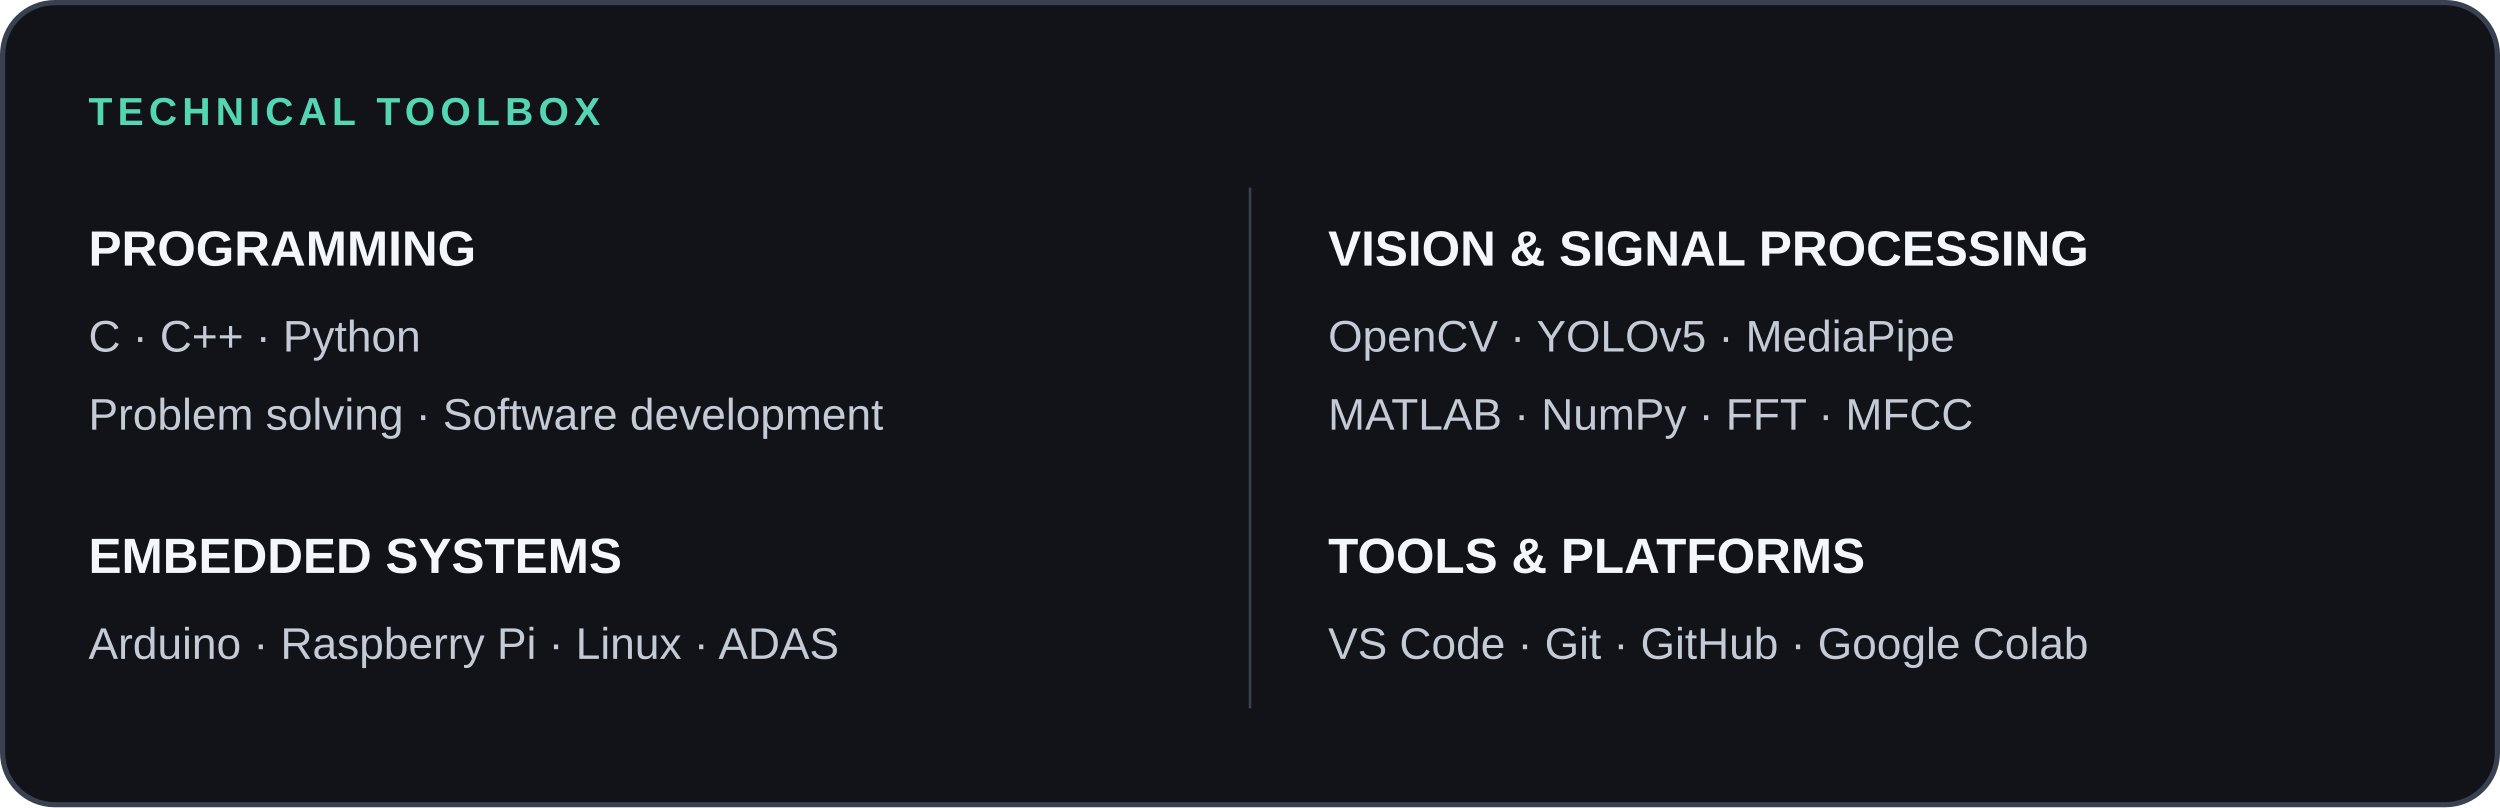
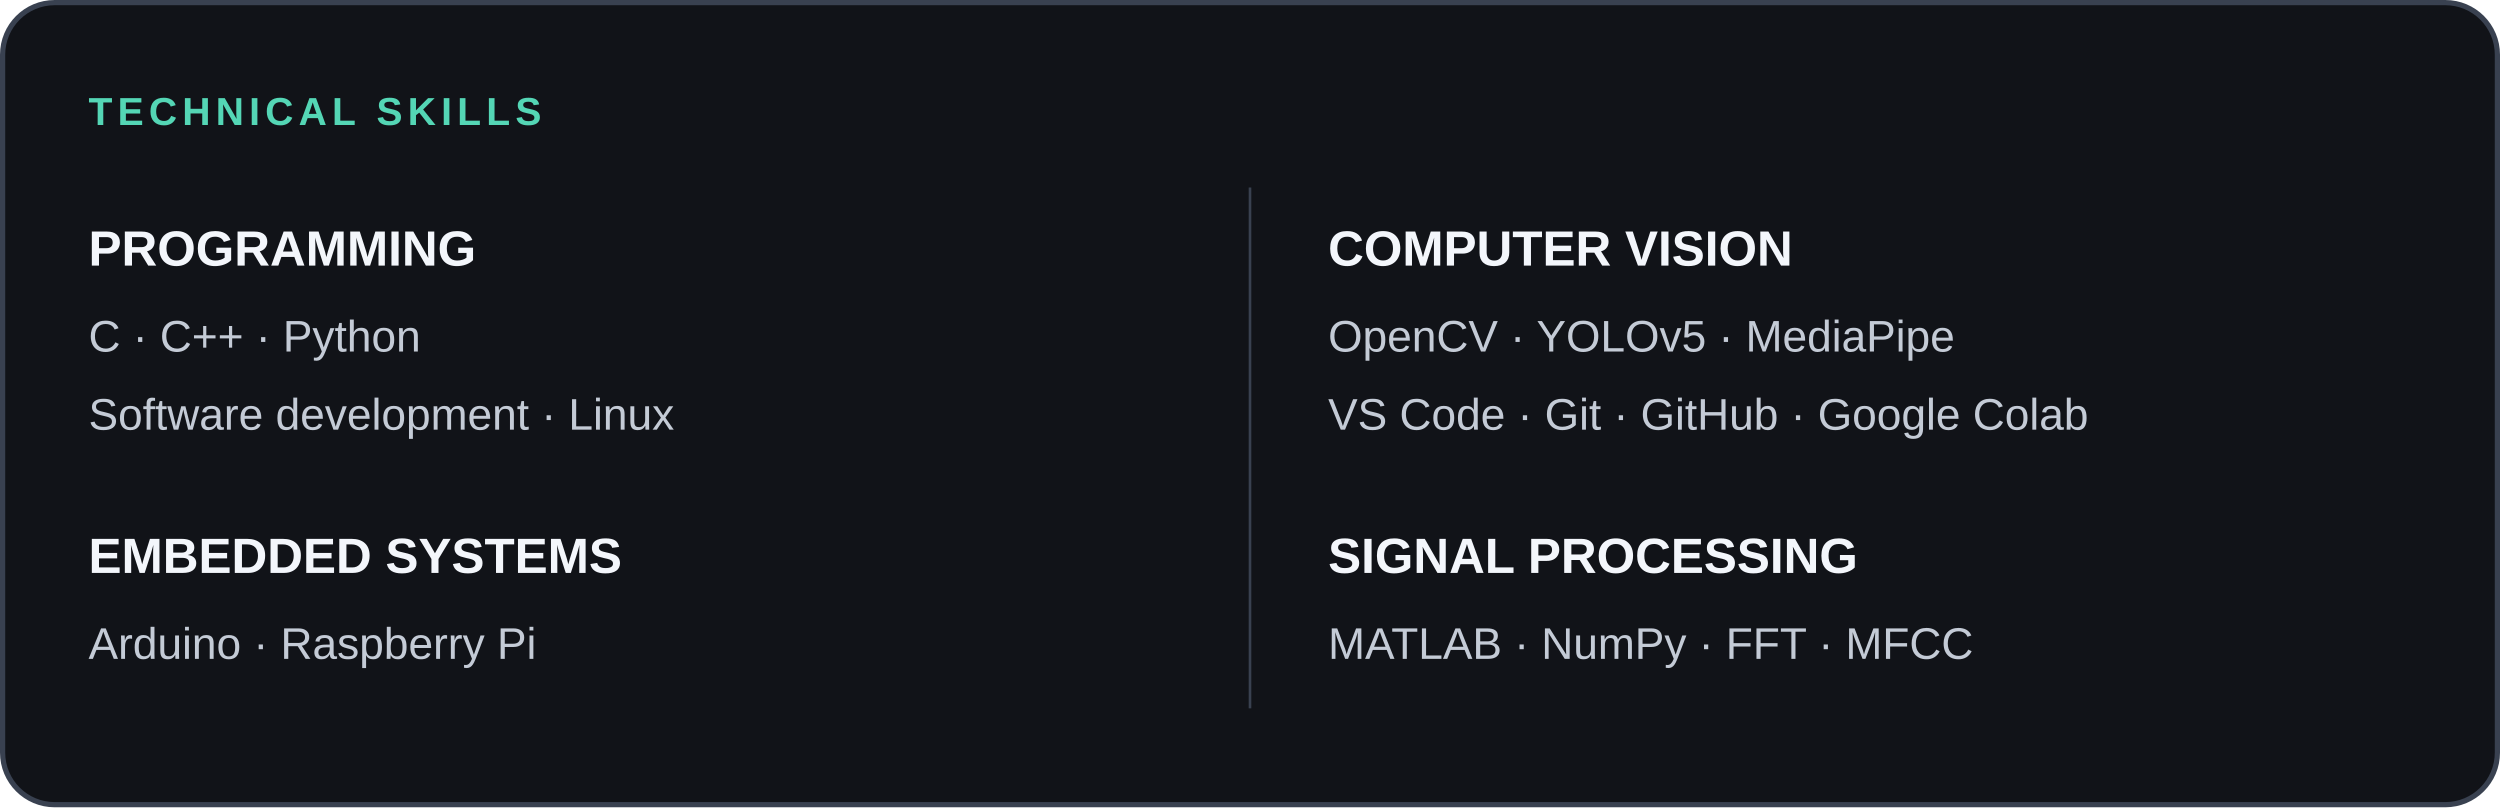
<svg xmlns="http://www.w3.org/2000/svg" width="960" height="310" viewBox="0 0 960 310" role="img" aria-labelledby="title desc">
  <rect x="1" y="1" width="958" height="308" rx="20" fill="#111318" stroke="#394150" stroke-width="2" />
-   <text x="34" y="48" fill="#54d6b5" font-family="Arial,sans-serif" font-size="15" font-weight="700" letter-spacing="2">TECHNICAL TOOLBOX</text>
+   <text x="34" y="48" fill="#54d6b5" font-family="Arial,sans-serif" font-size="15" font-weight="700" letter-spacing="2">TECHNICAL SKILLS</text>
  <g font-family="Arial,sans-serif">
    <text x="34" y="102" fill="#f3f6fb" font-size="19" font-weight="700">PROGRAMMING</text>
    <text x="34" y="135" fill="#c4cbd6" font-size="17">C · C++ · Python</text>
-     <text x="34" y="165" fill="#c4cbd6" font-size="17">Problem solving · Software development</text>
+     <text x="34" y="165" fill="#c4cbd6" font-size="17">Software development · Linux</text>
    <text x="34" y="220" fill="#f3f6fb" font-size="19" font-weight="700">EMBEDDED SYSTEMS</text>
-     <text x="34" y="253" fill="#c4cbd6" font-size="17">Arduino · Raspberry Pi · Linux · ADAS</text>
-     <text x="510" y="102" fill="#f3f6fb" font-size="19" font-weight="700">VISION &amp; SIGNAL PROCESSING</text>
+     <text x="34" y="253" fill="#c4cbd6" font-size="17">Arduino · Raspberry Pi</text>
+     <text x="510" y="102" fill="#f3f6fb" font-size="19" font-weight="700">COMPUTER VISION</text>
    <text x="510" y="135" fill="#c4cbd6" font-size="17">OpenCV · YOLOv5 · MediaPipe</text>
-     <text x="510" y="165" fill="#c4cbd6" font-size="17">MATLAB · NumPy · FFT · MFCC</text>
-     <text x="510" y="220" fill="#f3f6fb" font-size="19" font-weight="700">TOOLS &amp; PLATFORMS</text>
-     <text x="510" y="253" fill="#c4cbd6" font-size="17">VS Code · Git · GitHub · Google Colab</text>
+     <text x="510" y="220" fill="#f3f6fb" font-size="19" font-weight="700">SIGNAL PROCESSING</text>
+     <text x="510" y="253" fill="#c4cbd6" font-size="17">MATLAB · NumPy · FFT · MFCC</text>
  </g>
+   <text x="510" y="165" fill="#c4cbd6" font-family="Arial,sans-serif" font-size="17">VS Code · Git · GitHub · Google Colab</text>
  <path d="M480 72v200" stroke="#394150" stroke-width="1" />
</svg>
